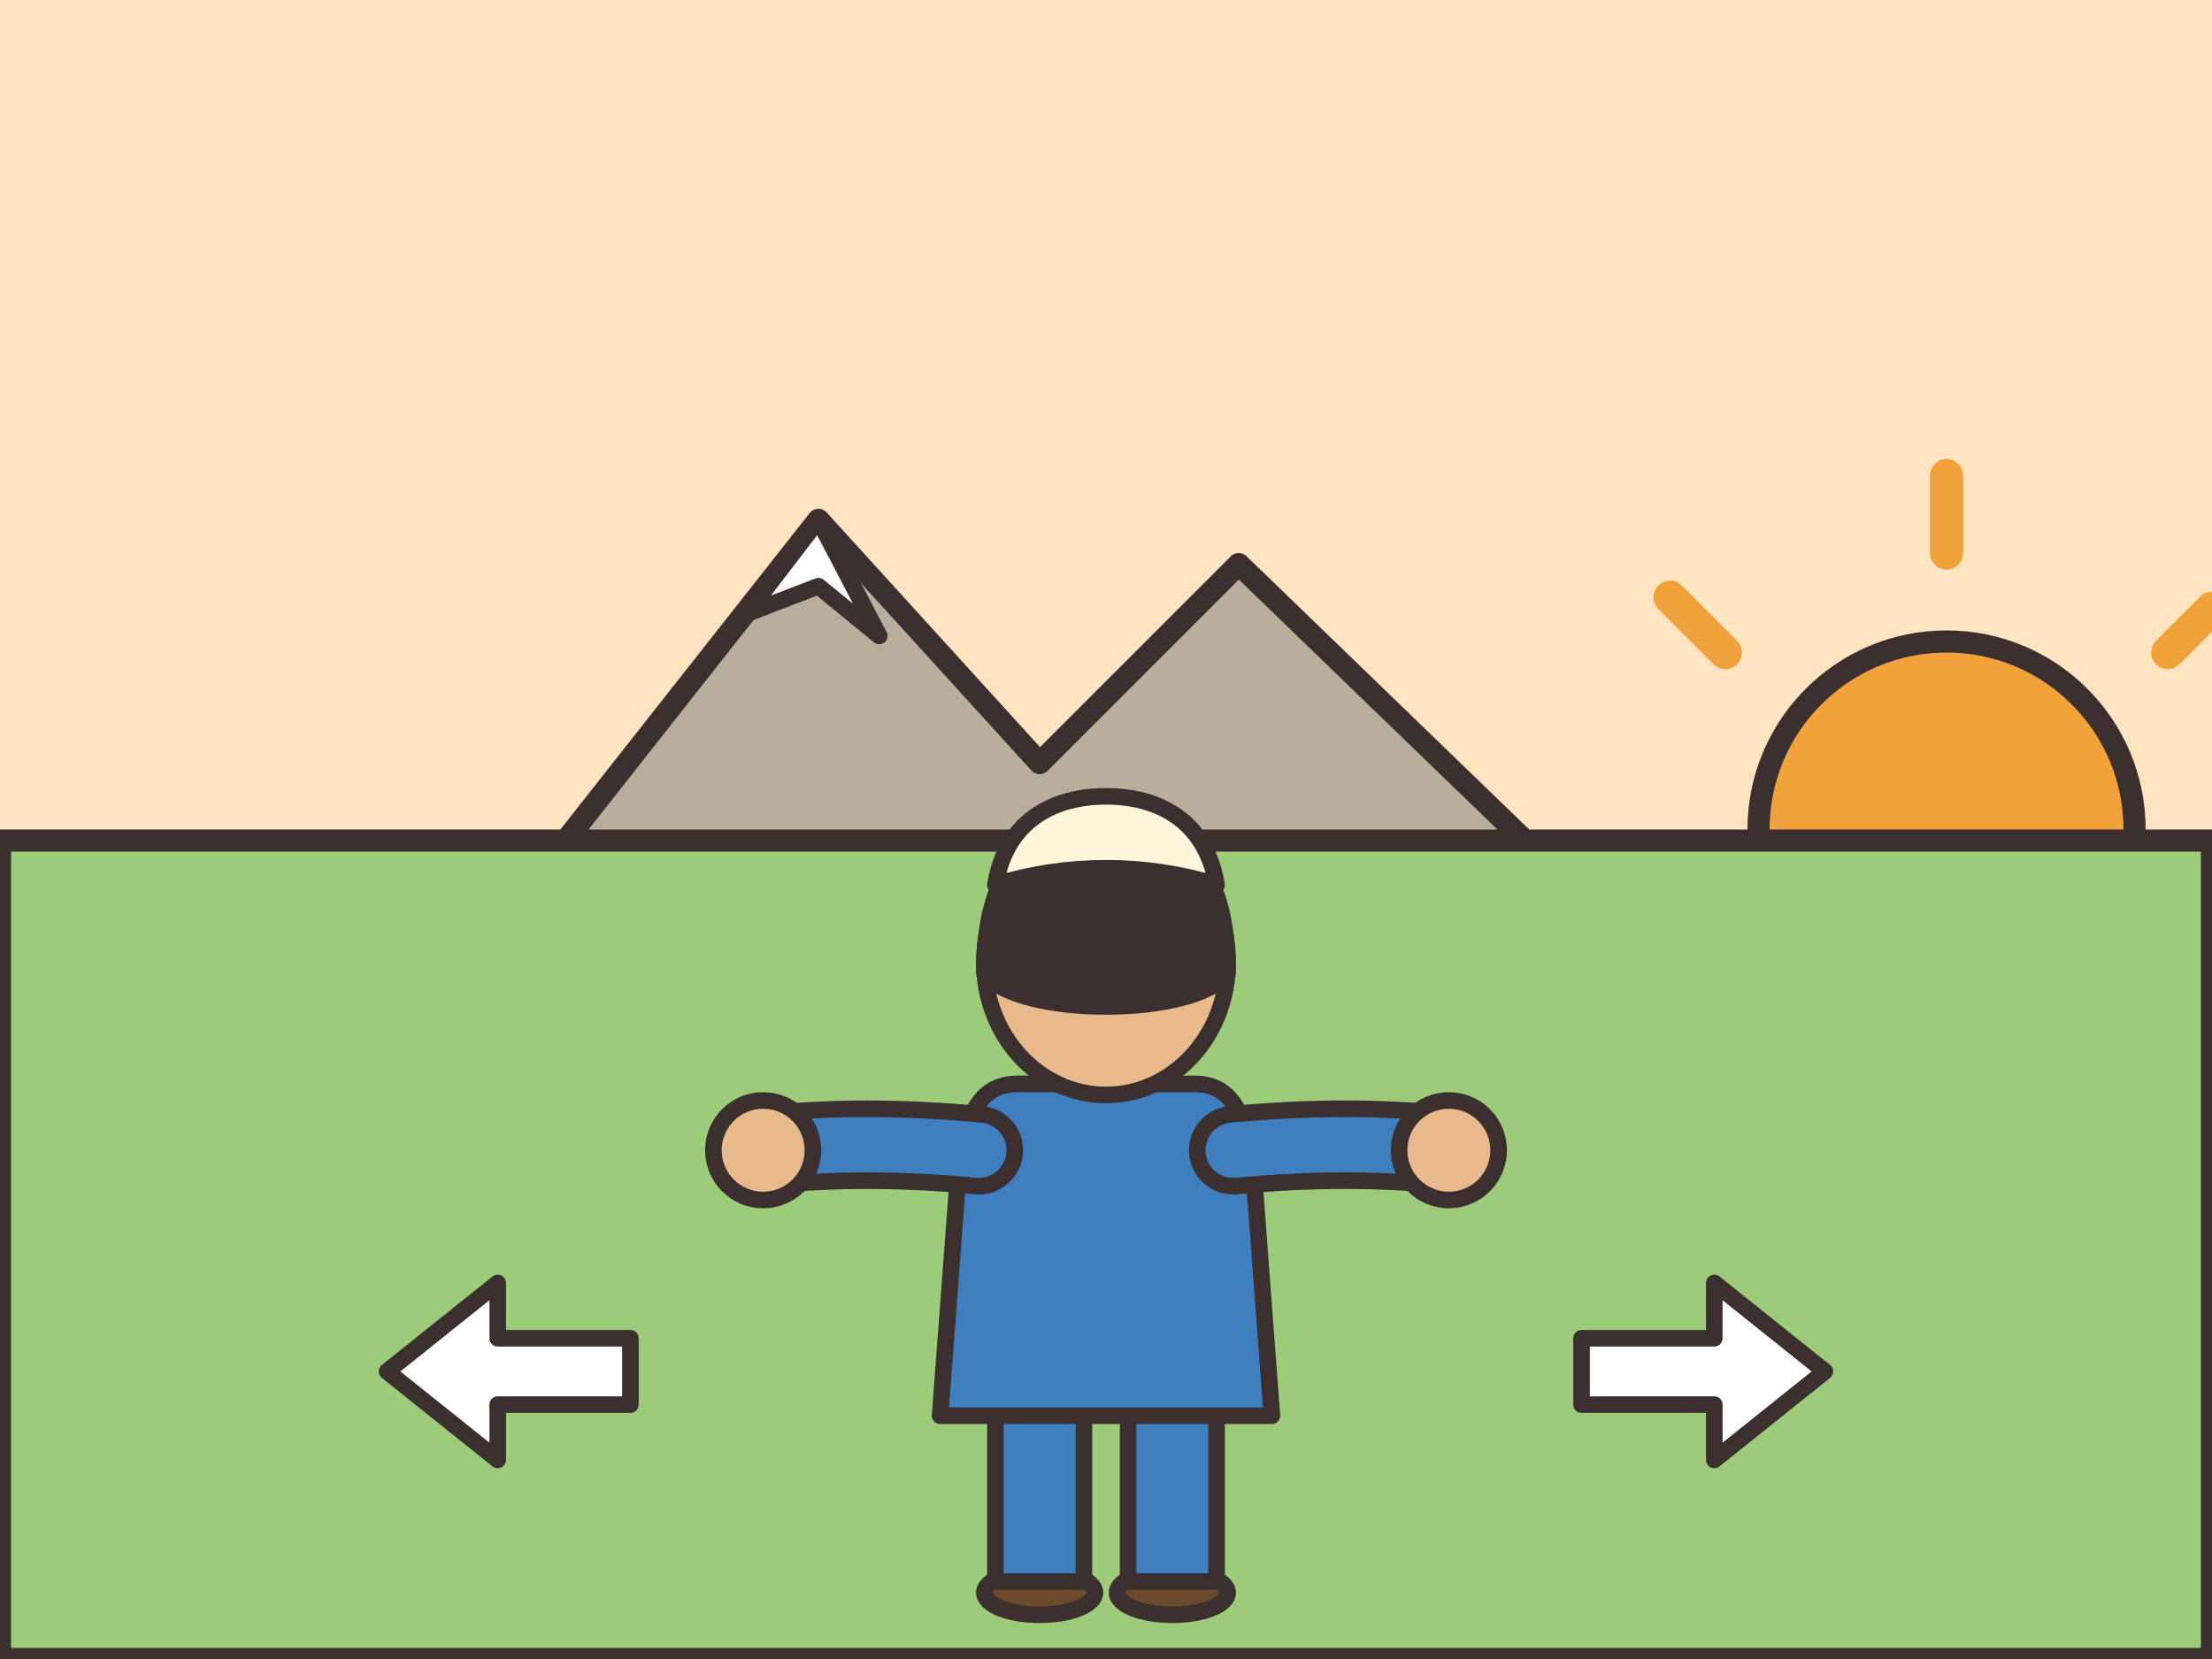
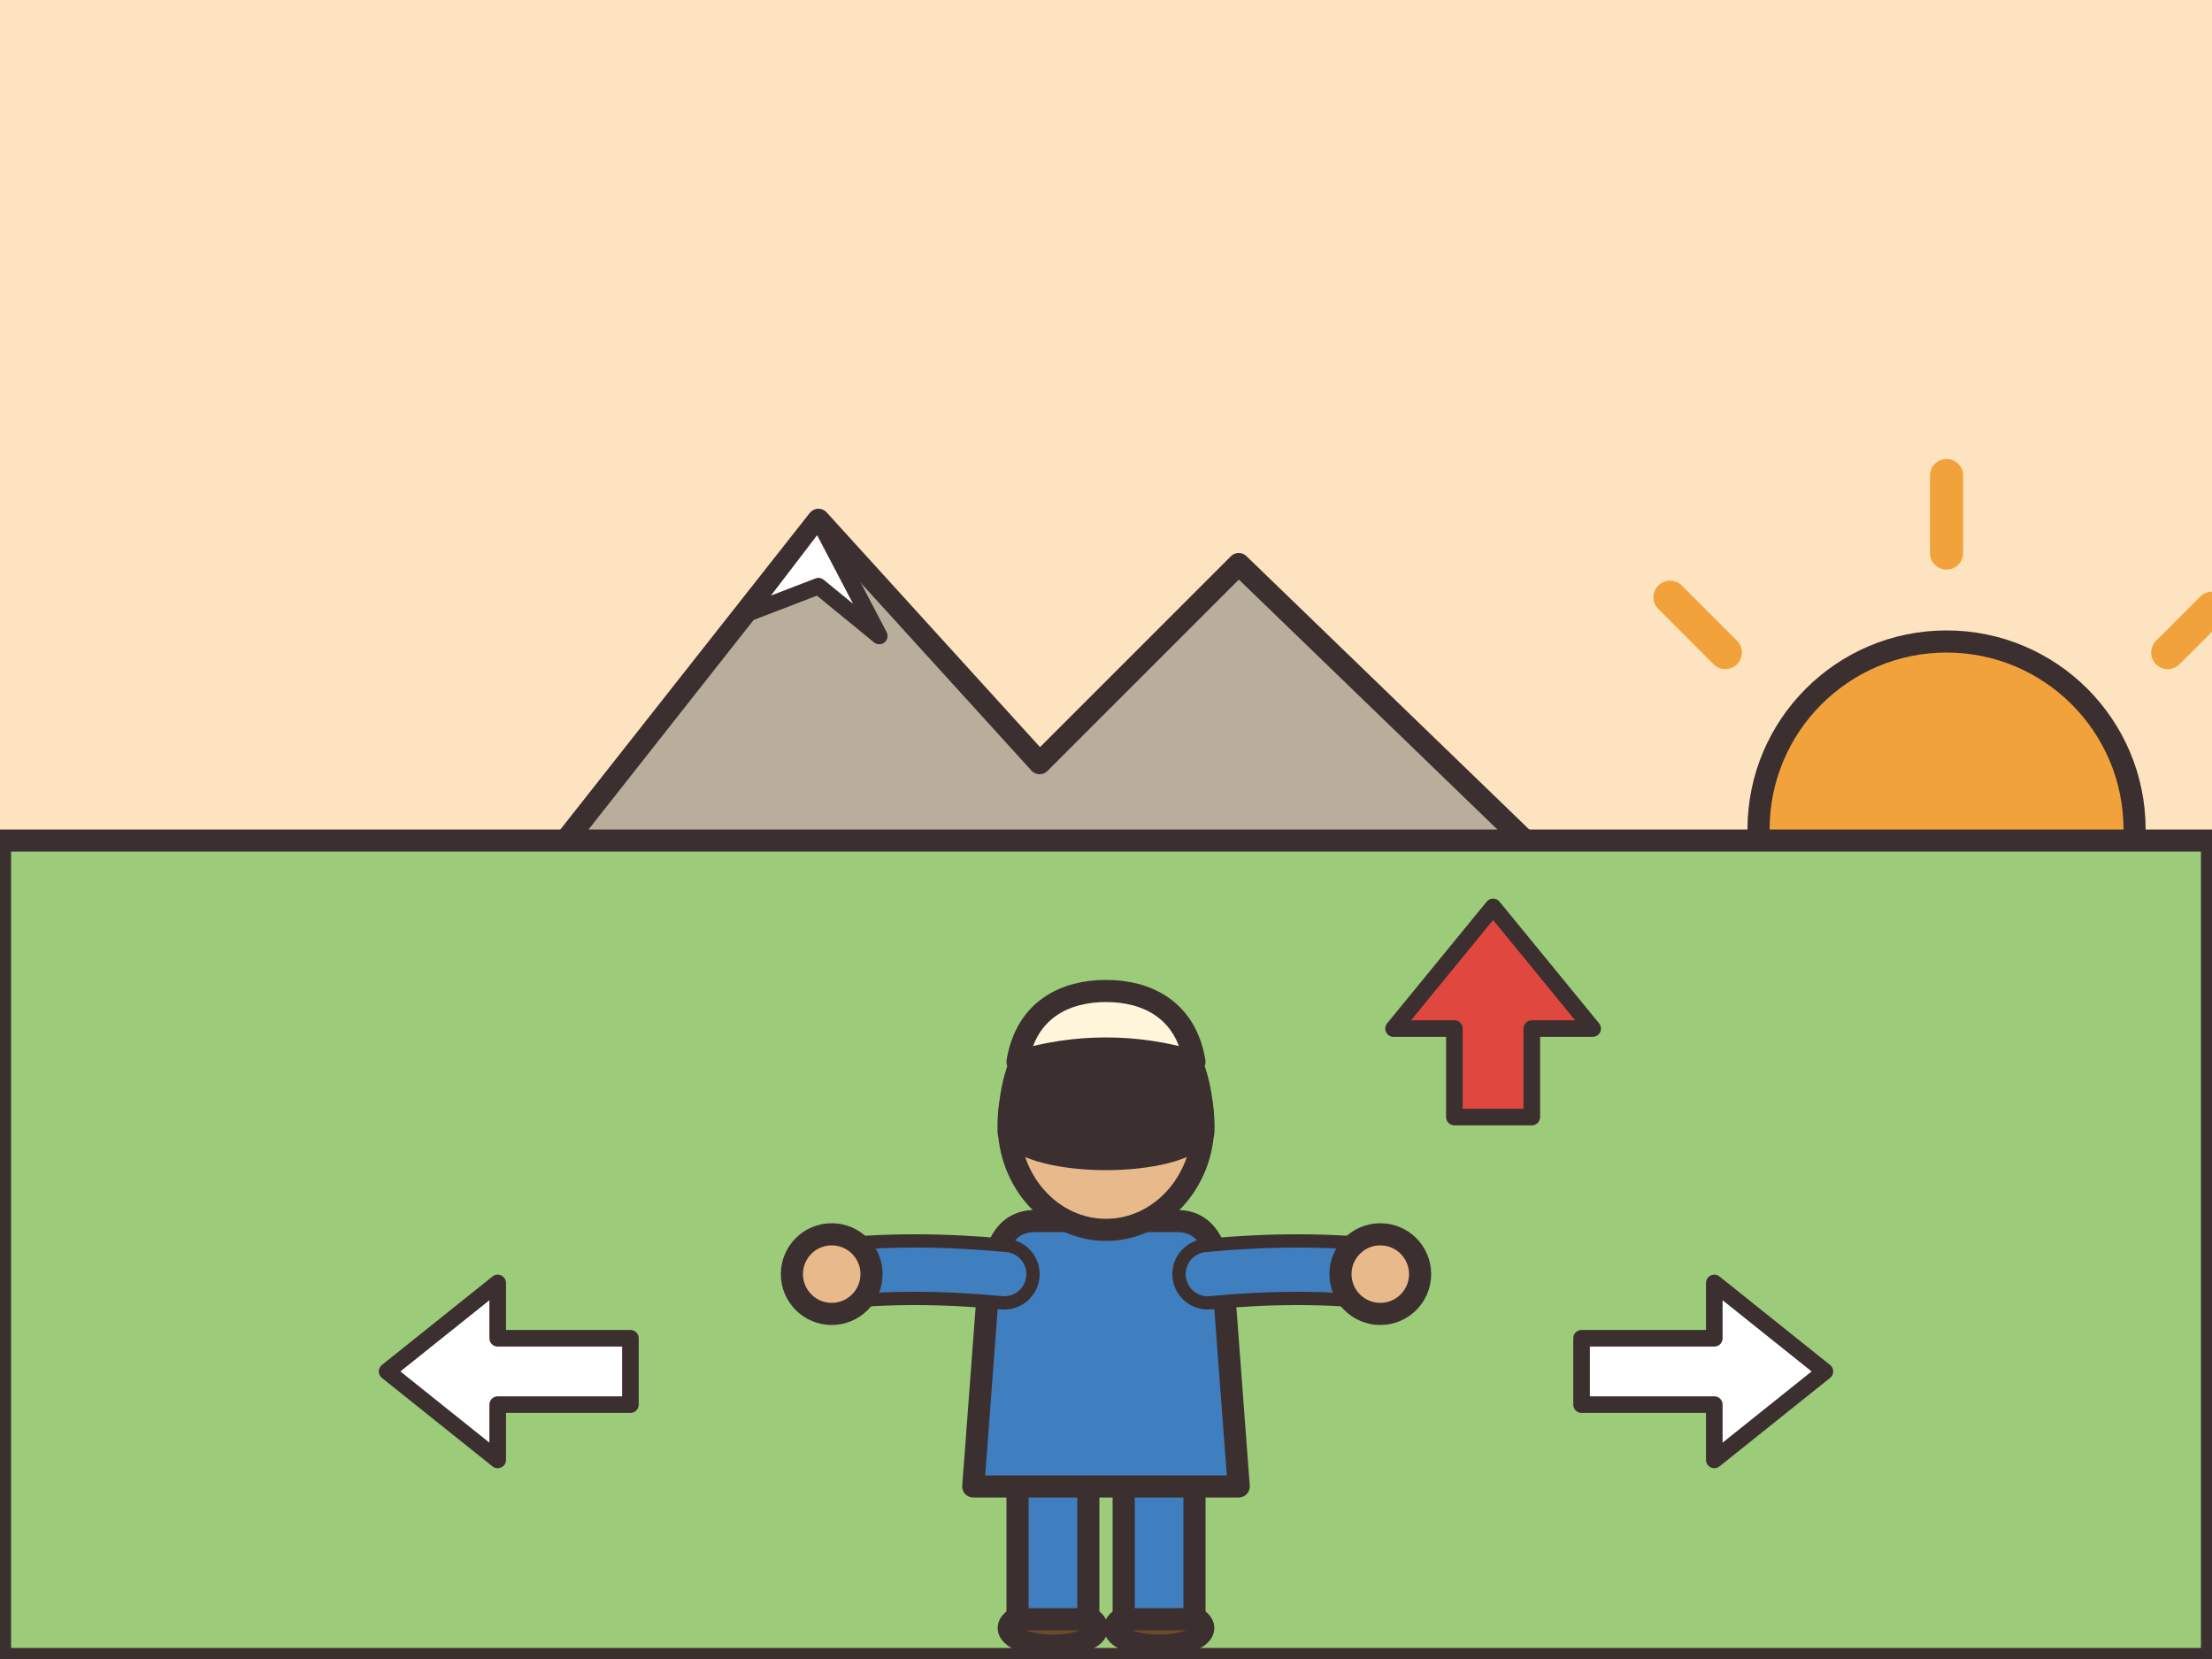
<svg xmlns="http://www.w3.org/2000/svg" viewBox="0 0 400 300">
  <g stroke="#3b2f2f" stroke-width="4" stroke-linejoin="round" stroke-linecap="round">
    <rect width="400" height="300" fill="#fde3c0" stroke="none" />
    <circle cx="352" cy="150" r="34" fill="#f2a23a" />
    <path d="M352 100V86M312 118l-10-10M392 118l8-8" fill="none" stroke="#f2a23a" stroke-width="6" />
    <path d="M96 160l52-66 40 44 36-36 60 58z" fill="#b9ae9b" />
    <path d="M148 94l-13 17 13-5 11 9z" fill="#ffffff" stroke-width="3" />
    <rect x="0" y="152" width="400" height="148" fill="#9ccb7a" />
-     <path d="M200 196l-16 20h10v20h12v-20h10z" fill="#e0483f" stroke-width="3" />
+     <path d="M270 164l-18 22h11v16h14v-16h11z" fill="#e0483f" stroke-width="3" />
    <path d="M330 248l-20-16v10h-24v12h24v10z" fill="#ffffff" stroke-width="3" />
    <path d="M70 248l20-16v10h24v12H90v10z" fill="#ffffff" stroke-width="3" />
-     <g transform="translate(200 290) scale(1.0)" stroke-width="3.0">
+     <g transform="translate(200 296) scale(0.8)" stroke-width="5.0">
      <ellipse cx="-12" cy="-2" rx="10" ry="4" fill="#6b4a2b" />
      <ellipse cx="12" cy="-2" rx="10" ry="4" fill="#6b4a2b" />
      <rect x="-20" y="-40" width="16" height="36" fill="#3f7fbf" />
      <rect x="4" y="-40" width="16" height="36" fill="#3f7fbf" />
      <path d="M-16 -94C-25 -94 -26 -84 -27 -74L-30 -34H30L27 -74C26 -84 25 -94 16 -94z" fill="#3f7fbf" />
      <path d="M-23 -82Q-44 -84 -62 -82" fill="none" stroke-width="16" />
      <path d="M-23 -82Q-44 -84 -62 -82" fill="none" stroke="#3f7fbf" stroke-width="10" />
      <circle cx="-62" cy="-82" r="9" fill="#e8b98a" />
      <path d="M23 -82Q44 -84 62 -82" fill="none" stroke-width="16" />
      <path d="M23 -82Q44 -84 62 -82" fill="none" stroke="#3f7fbf" stroke-width="10" />
      <circle cx="62" cy="-82" r="9" fill="#e8b98a" />
      <g transform="translate(0 -116)">
        <ellipse cx="0" cy="0" rx="22" ry="24" fill="#e8b98a" />
        <path d="M-22 2c0-20 9-28 22-28s22 8 22 28c-6 8-38 8-44 0z" fill="#3b2f2f" />
        <path d="M-20 -14c2-12 11-16 20-16s18 4 20 16c-13-4-27-4-40 0z" fill="#fff6dc" />
      </g>
    </g>
  </g>
</svg>
